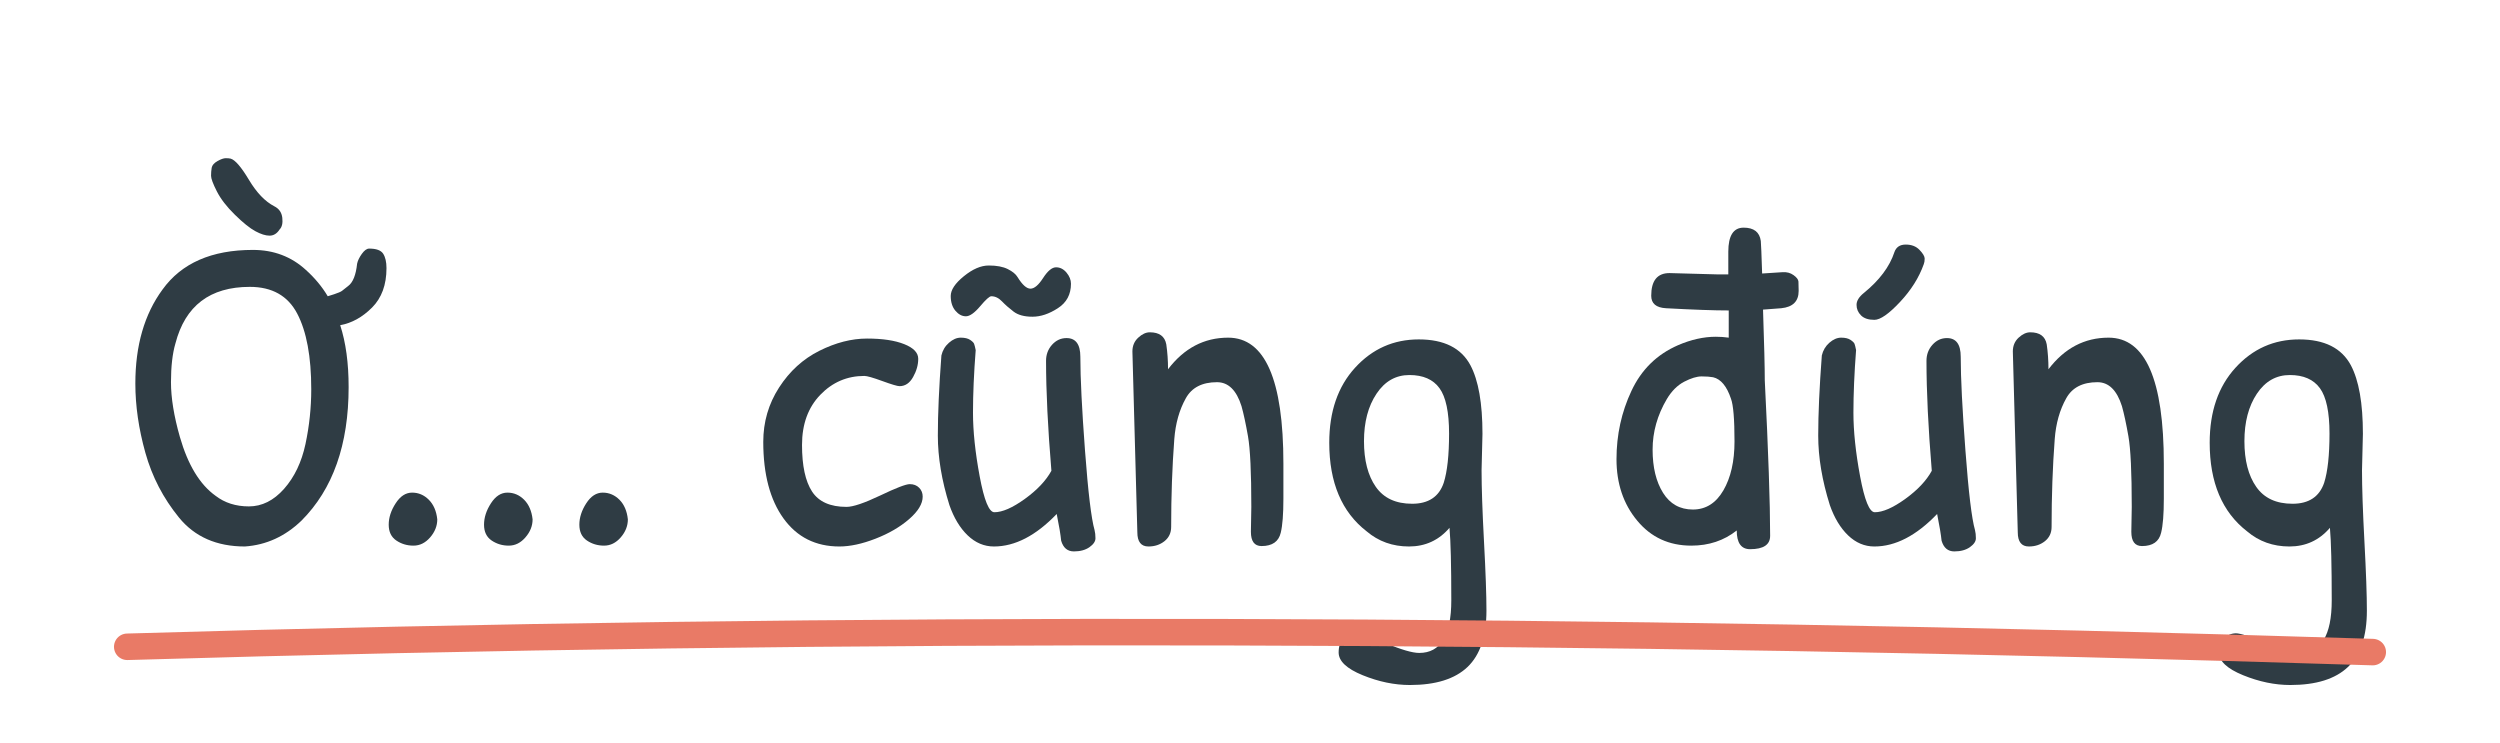
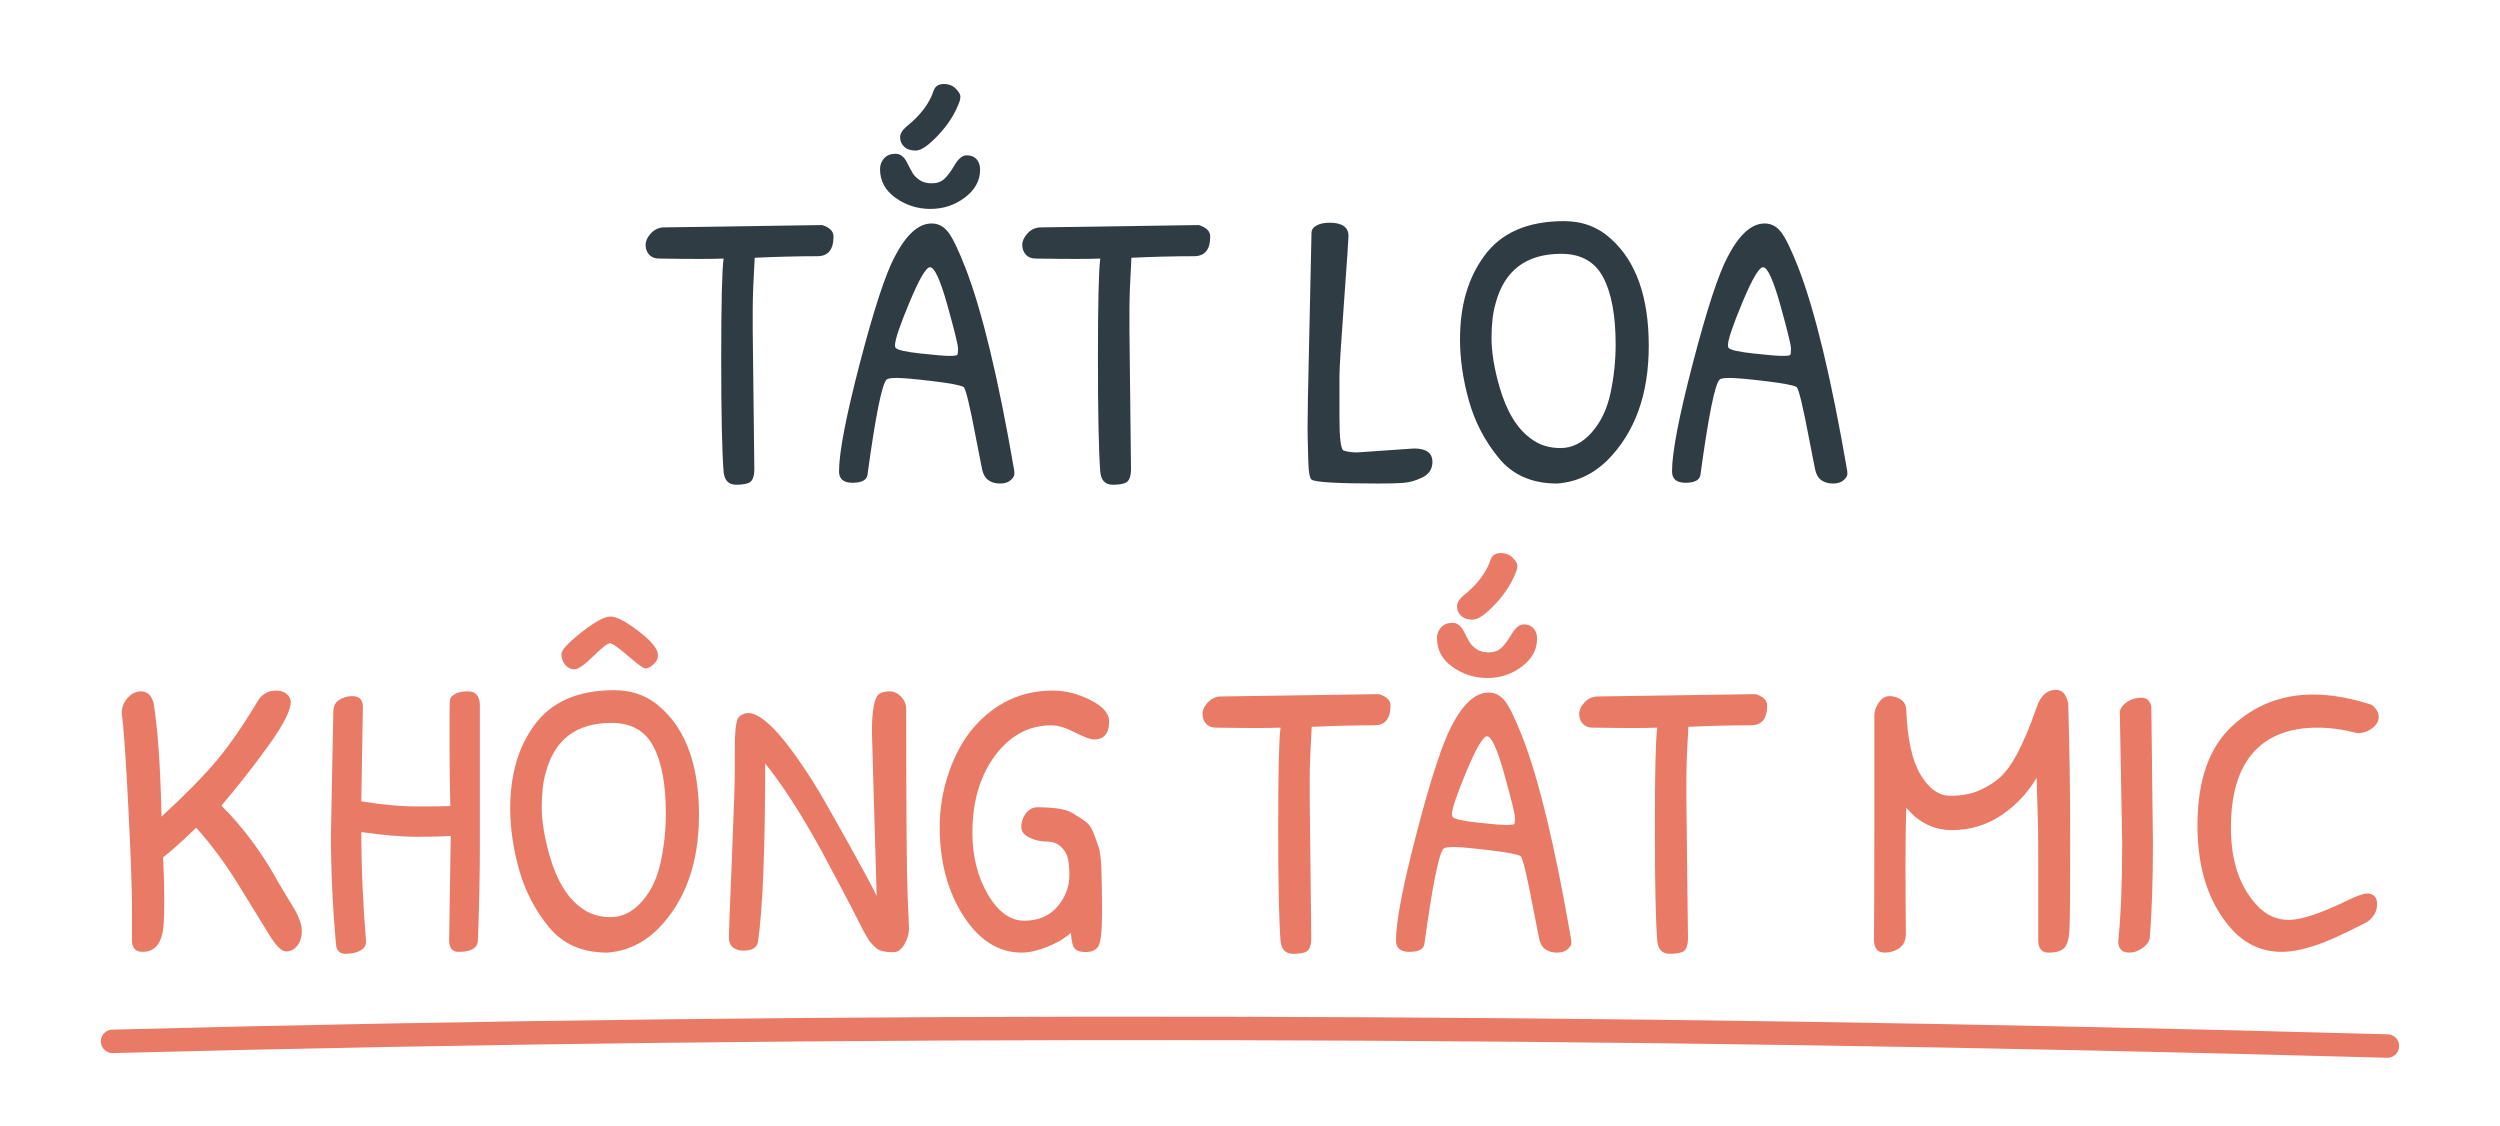
- <svg xmlns="http://www.w3.org/2000/svg" viewBox="0 0 471.56 140" role="img" aria-label="Ờ... cũng đúng">
-   <path d="M43.5 29.92Q44.76 30.26 46.95 33.91Q49.13 37.56 51.74 38.91Q53.08 39.58 53.25 41.09Q53.42 42.6 52.74 43.28Q51.99 44.45 50.85 44.45Q49.72 44.45 48.17 43.61Q46.61 42.77 44.3 40.5Q41.99 38.24 40.9 36.09Q39.81 33.95 39.81 33.15Q39.81 32.36 39.93 31.64Q40.06 30.93 41.03 30.38Q41.99 29.84 42.58 29.84Q43.17 29.84 43.5 29.92ZM72.9 50.58Q72.9 55.29 70.17 58.02Q67.44 60.75 64.17 61.34Q65.76 66.21 65.76 73.01Q65.76 89.31 56.86 98.21Q52.24 102.66 46.19 103.08Q38.21 103.08 33.76 97.62Q29.31 92.16 27.42 85.4Q25.53 78.64 25.53 72.34Q25.53 61.59 30.65 54.62Q36.03 47.14 47.7 47.14Q53.58 47.14 57.7 50.92Q60.22 53.19 61.82 55.88Q61.9 55.88 63.03 55.5Q64.17 55.12 64.5 54.87Q64.84 54.62 65.68 53.94Q67.02 52.94 67.36 49.74Q67.53 48.9 68.24 47.9Q68.96 46.89 69.63 46.89Q71.64 46.89 72.27 47.85Q72.9 48.82 72.9 50.58ZM58.71 73.43Q58.71 64.19 56.06 59.15Q53.42 54.11 47.12 54.11Q35.86 54.11 33.09 64.78Q32.25 67.64 32.25 72.09Q32.25 76.54 33.93 82.42Q36.2 90.32 40.65 93.51Q43.25 95.52 46.95 95.52Q50.64 95.52 53.58 92.21Q56.52 88.89 57.62 83.76Q58.71 78.64 58.71 73.43Z" fill="#2F3C44" />
-   <path d="M82.48 97.96Q82.48 99.81 81.14 101.36Q79.79 102.92 77.99 102.92Q76.18 102.92 74.75 101.95Q73.32 100.98 73.32 98.97Q73.32 96.95 74.63 94.94Q75.93 92.92 77.73 92.92Q79.54 92.92 80.88 94.26Q82.23 95.61 82.48 97.96Z" fill="#2F3C44" />
-   <path d="M100.46 97.96Q100.46 99.81 99.11 101.36Q97.77 102.92 95.96 102.92Q94.16 102.92 92.73 101.95Q91.3 100.98 91.3 98.97Q91.3 96.95 92.6 94.94Q93.9 92.92 95.71 92.92Q97.52 92.92 98.86 94.26Q100.2 95.61 100.46 97.96Z" fill="#2F3C44" />
-   <path d="M118.43 97.96Q118.43 99.81 117.09 101.36Q115.74 102.92 113.94 102.92Q112.13 102.92 110.7 101.95Q109.28 100.98 109.28 98.97Q109.28 96.95 110.58 94.94Q111.88 92.92 113.69 92.92Q115.49 92.92 116.84 94.26Q118.18 95.61 118.43 97.96Z" fill="#2F3C44" />
-   <path d="M169.67 72.84Q169.08 72.84 166.44 71.88Q163.79 70.91 163.04 70.91Q158.16 70.91 154.72 74.48Q151.28 78.05 151.28 83.93Q151.28 89.81 153.17 92.71Q155.06 95.61 159.68 95.61Q161.52 95.61 166.02 93.47Q170.51 91.32 171.6 91.32Q172.7 91.32 173.37 92.0Q174.04 92.67 174.04 93.68Q174.04 95.69 171.48 97.92Q168.92 100.14 165.14 101.61Q161.36 103.08 158.33 103.08Q151.61 103.08 147.79 97.79Q143.97 92.5 143.97 83.34Q143.97 77.72 146.95 73.1Q149.93 68.48 154.55 66.17Q159.17 63.86 163.54 63.86Q167.91 63.86 170.55 64.91Q173.2 65.96 173.2 67.68Q173.2 69.4 172.23 71.12Q171.27 72.84 169.67 72.84Z" fill="#2F3C44" />
-   <path d="M191.93 52.26Q193.28 54.45 194.37 54.45Q195.46 54.45 196.76 52.43Q198.06 50.42 199.2 50.42Q200.33 50.42 201.17 51.42Q202.01 52.43 202.01 53.52Q202.01 56.55 199.53 58.14Q197.06 59.74 194.75 59.74Q192.44 59.74 191.18 58.77Q189.92 57.81 188.99 56.84Q188.07 55.88 186.98 55.88Q186.47 55.88 184.88 57.77Q183.28 59.66 182.19 59.66Q181.1 59.66 180.21 58.61Q179.33 57.56 179.33 55.83Q179.33 54.11 181.81 52.1Q184.29 50.08 186.51 50.08Q188.74 50.08 190.08 50.75Q191.43 51.42 191.93 52.26ZM184.04 66.04Q183.53 72.59 183.53 77.84Q183.53 83.09 184.79 89.85Q186.05 96.62 187.56 96.62Q189.83 96.62 193.32 94.1Q196.8 91.58 198.32 88.8Q197.31 76.71 197.31 68.06Q197.31 66.29 198.44 65.03Q199.58 63.77 201.17 63.77Q203.78 63.77 203.78 67.3Q203.78 73.26 204.66 85.02Q205.54 96.78 206.46 99.98Q206.63 100.65 206.63 101.53Q206.63 102.41 205.5 103.21Q204.36 104.01 202.56 104.01Q200.75 104.01 200.16 101.99Q200.0 100.31 199.32 96.95Q193.44 103.08 187.48 103.08Q184.71 103.08 182.52 100.98Q180.34 98.88 179.08 95.27Q176.9 88.3 176.9 82.17Q176.9 76.04 177.57 67.05Q177.9 65.62 179.0 64.65Q180.09 63.69 181.22 63.69Q182.36 63.69 182.99 64.11Q183.62 64.53 183.74 64.86Q183.87 65.2 184.04 66.04Z" fill="#2F3C44" />
-   <path d="M214.53 100.4 213.6 66.29Q213.6 64.7 214.7 63.69Q215.79 62.68 216.88 62.68Q219.57 62.68 219.99 64.95Q220.32 67.22 220.32 69.65Q224.86 63.69 231.66 63.69Q242.08 63.69 242.08 87.46Q242.08 89.64 242.08 94.05Q242.08 98.46 241.58 100.48Q240.99 103.0 237.96 103.0Q235.95 103.0 235.95 100.31L236.03 95.61Q236.03 85.86 235.4 82.29Q234.77 78.72 234.18 76.62Q232.76 72.09 229.56 72.09Q225.36 72.09 223.68 75.11Q221.84 78.39 221.5 82.84Q220.91 90.65 220.91 99.39Q220.91 101.07 219.65 102.08Q218.39 103.08 216.63 103.08Q214.53 103.08 214.53 100.4Z" fill="#2F3C44" />
-   <path d="M273.41 99.56Q270.39 103.08 265.77 103.08Q261.15 103.08 257.79 100.23Q250.73 94.77 250.73 83.51Q250.73 74.69 255.6 69.36Q260.48 64.02 267.62 64.02Q274.76 64.02 277.36 68.9Q279.63 73.18 279.63 81.83L279.46 88.72Q279.46 93.59 279.92 102.2Q280.38 110.81 280.38 115.18Q280.38 122.4 276.81 125.81Q273.24 129.21 265.94 129.21Q261.57 129.21 257.03 127.36Q252.5 125.51 252.5 123.08Q252.5 121.31 253.46 120.39Q254.43 119.46 255.69 119.46Q256.95 119.46 261.36 121.31Q265.77 123.16 267.7 123.16Q273.75 123.16 273.75 113.25Q273.75 103.34 273.41 99.56ZM272.32 91.07Q273.33 87.88 273.33 81.79Q273.33 75.7 271.52 73.22Q269.72 70.74 265.85 70.74Q261.99 70.74 259.64 74.27Q257.28 77.8 257.28 83.22Q257.28 88.64 259.51 91.83Q261.74 95.02 266.36 95.02Q270.98 95.02 272.32 91.07Z" fill="#2F3C44" />
-   <path d="M314.91 51.51 324.06 51.76Q325.07 51.76 326.0 51.76V47.48Q326.0 42.94 328.89 42.94Q331.79 42.94 332.13 45.46Q332.21 46.22 332.38 51.59L336.24 51.34Q337.42 51.26 338.3 51.89Q339.18 52.52 339.23 53.1Q339.27 53.69 339.27 54.87Q339.27 57.81 335.99 58.14L332.55 58.4Q332.88 68.14 332.88 71.75Q333.89 91.91 333.89 101.07Q333.89 103.59 330.11 103.59Q327.59 103.59 327.59 100.06Q323.98 102.92 319.02 102.92Q312.72 102.92 308.82 98.21Q304.91 93.51 304.91 86.62Q304.91 79.73 307.73 73.73Q310.54 67.72 316.5 65.12Q320.2 63.52 323.64 63.52Q324.9 63.52 326.08 63.69V58.56Q321.96 58.56 314.24 58.14Q311.46 57.98 311.46 55.79Q311.46 51.51 314.91 51.51ZM327.17 83.26Q327.17 76.96 326.5 75.2Q325.32 71.67 323.14 71.16Q322.3 71.0 320.96 71.0Q319.61 71.0 317.68 72.0Q315.75 73.01 314.4 75.28Q311.72 79.82 311.72 84.81Q311.72 89.81 313.69 92.96Q315.66 96.11 319.32 96.11Q322.97 96.11 325.07 92.5Q327.17 88.89 327.17 83.26Z" fill="#2F3C44" />
-   <path d="M357.33 47.56Q357.83 46.13 359.47 46.13Q361.11 46.13 362.07 47.14Q363.04 48.15 363.04 48.78Q363.04 49.41 362.87 49.83Q361.53 53.61 358.38 56.97Q355.23 60.33 353.55 60.33Q351.87 60.33 351.03 59.49Q350.19 58.65 350.19 57.51Q350.19 56.38 351.53 55.29Q355.98 51.68 357.33 47.56ZM350.1 66.04Q349.6 72.59 349.6 77.84Q349.6 83.09 350.86 89.85Q352.12 96.62 353.63 96.62Q355.9 96.62 359.39 94.1Q362.87 91.58 364.38 88.8Q363.38 76.71 363.38 68.06Q363.38 66.29 364.51 65.03Q365.64 63.77 367.24 63.77Q369.84 63.77 369.84 67.3Q369.84 73.26 370.73 85.02Q371.61 96.78 372.53 99.98Q372.7 100.65 372.7 101.53Q372.7 102.41 371.57 103.21Q370.43 104.01 368.63 104.01Q366.82 104.01 366.23 101.99Q366.06 100.31 365.39 96.95Q359.51 103.08 353.55 103.08Q350.78 103.08 348.59 100.98Q346.41 98.88 345.15 95.27Q342.96 88.3 342.96 82.17Q342.96 76.04 343.64 67.05Q343.97 65.62 345.06 64.65Q346.16 63.69 347.29 63.69Q348.42 63.69 349.05 64.11Q349.68 64.53 349.81 64.86Q349.94 65.2 350.1 66.04Z" fill="#2F3C44" />
-   <path d="M380.6 100.4 379.67 66.29Q379.67 64.7 380.76 63.69Q381.86 62.68 382.95 62.68Q385.64 62.68 386.06 64.95Q386.39 67.22 386.39 69.65Q390.93 63.69 397.73 63.69Q408.15 63.69 408.15 87.46Q408.15 89.64 408.15 94.05Q408.15 98.46 407.64 100.48Q407.06 103.0 404.03 103.0Q402.02 103.0 402.02 100.31L402.1 95.61Q402.1 85.86 401.47 82.29Q400.84 78.72 400.25 76.62Q398.82 72.09 395.63 72.09Q391.43 72.09 389.75 75.11Q387.9 78.39 387.57 82.84Q386.98 90.65 386.98 99.39Q386.98 101.07 385.72 102.08Q384.46 103.08 382.7 103.08Q380.6 103.08 380.6 100.4Z" fill="#2F3C44" />
-   <path d="M439.48 99.56Q436.46 103.08 431.84 103.08Q427.22 103.08 423.86 100.23Q416.8 94.77 416.8 83.51Q416.8 74.69 421.67 69.36Q426.54 64.02 433.68 64.02Q440.82 64.02 443.43 68.9Q445.7 73.18 445.7 81.83L445.53 88.72Q445.53 93.59 445.99 102.2Q446.45 110.81 446.45 115.18Q446.45 122.4 442.88 125.81Q439.31 129.21 432.0 129.21Q427.64 129.21 423.1 127.36Q418.56 125.51 418.56 123.08Q418.56 121.31 419.53 120.39Q420.5 119.46 421.76 119.46Q423.02 119.46 427.43 121.31Q431.84 123.16 433.77 123.16Q439.82 123.16 439.82 113.25Q439.82 103.34 439.48 99.56ZM438.39 91.07Q439.4 87.88 439.4 81.79Q439.4 75.7 437.59 73.22Q435.78 70.74 431.92 70.74Q428.06 70.74 425.7 74.27Q423.35 77.8 423.35 83.22Q423.35 88.64 425.58 91.83Q427.8 95.02 432.42 95.02Q437.04 95.02 438.39 91.07Z" fill="#2F3C44" />
-   <path d="M24 122 Q226.35 116 447.56 123" fill="none" stroke="#E97A66" stroke-width="5" stroke-linecap="round" />
+ <svg xmlns="http://www.w3.org/2000/svg" viewBox="0 0 532.96 240" role="img" aria-label="TẮT LOA KHÔNG TẮT MIC">
+   <path d="M141.24 48.48 175.26 47.98Q177.69 48.74 177.69 50.42Q177.69 54.62 174.25 54.62Q167.95 54.62 160.89 54.95Q160.47 62.18 160.47 65.83Q160.47 69.48 160.47 70.49L160.81 99.98Q160.81 102.58 159.47 103.0Q158.46 103.34 156.95 103.34Q154.51 103.34 154.26 100.56Q153.75 94.1 153.75 76.41Q153.75 58.73 154.26 55.12Q152.49 55.2 149.05 55.2Q145.61 55.2 140.48 55.12Q139.14 55.12 138.38 54.28Q137.63 53.44 137.63 52.22Q137.63 51.0 138.68 49.83Q139.73 48.65 141.24 48.48Z" fill="#2F3C44" />
+   <path d="M199.03 19.34Q199.53 17.91 201.17 17.91Q202.81 17.91 203.78 18.92Q204.74 19.92 204.74 20.55Q204.74 21.18 204.57 21.6Q203.23 25.38 200.08 28.74Q196.93 32.1 195.25 32.1Q193.57 32.1 192.73 31.26Q191.89 30.42 191.89 29.29Q191.89 28.16 193.15 27.06Q197.69 23.45 199.03 19.34ZM208.94 36.14Q208.94 39.66 205.71 42.1Q202.47 44.54 198.36 44.54Q194.24 44.54 190.92 42.18Q187.61 39.83 187.61 36.05Q187.61 34.71 188.49 33.74Q189.37 32.78 190.88 32.78Q192.39 32.78 193.28 34.5Q194.16 36.22 194.58 36.93Q195.0 37.65 196.01 38.36Q197.01 39.08 198.65 39.08Q200.29 39.08 201.3 38.15Q202.31 37.23 203.52 35.17Q204.74 33.11 206.09 33.11Q207.43 33.11 208.19 33.95Q208.94 34.79 208.94 36.14ZM198.61 47.64Q200.71 47.64 202.14 49.49Q203.57 51.34 205.83 57.14Q211.13 70.83 216.17 100.06Q216.25 100.4 216.25 101.03Q216.25 101.66 215.45 102.37Q214.65 103.08 213.18 103.08Q211.71 103.08 210.71 102.37Q209.7 101.66 209.36 100.02Q209.03 98.38 208.1 93.59Q206.09 82.92 205.41 82.5Q204.41 81.92 198.74 81.24Q193.07 80.57 191.22 80.57Q189.37 80.57 189.03 80.91Q187.52 82.25 184.92 101.32Q184.58 102.92 181.73 102.92Q178.87 102.92 178.87 100.48Q178.87 94.43 183.32 77.38Q187.77 60.33 190.71 54.78Q194.41 47.64 198.61 47.64ZM198.27 56.97Q197.01 56.97 193.91 64.4Q190.8 71.84 190.8 73.6Q190.8 74.02 190.97 74.19Q191.64 74.86 196.26 75.36Q200.88 75.87 202.39 75.87Q203.9 75.87 204.07 75.66Q204.24 75.45 204.24 74.31Q204.24 73.18 201.97 65.07Q199.7 56.97 198.27 56.97Z" fill="#2F3C44" />
+   <path d="M221.54 48.48 255.56 47.98Q258.0 48.74 258.0 50.42Q258.0 54.62 254.55 54.62Q248.25 54.62 241.2 54.95Q240.78 62.18 240.78 65.83Q240.78 69.48 240.78 70.49L241.11 99.98Q241.11 102.58 239.77 103.0Q238.76 103.34 237.25 103.34Q234.81 103.34 234.56 100.56Q234.06 94.1 234.06 76.41Q234.06 58.73 234.56 55.12Q232.8 55.2 229.35 55.2Q225.91 55.2 220.79 55.12Q219.44 55.12 218.69 54.28Q217.93 53.44 217.93 52.22Q217.93 51.0 218.98 49.83Q220.03 48.65 221.54 48.48Z" fill="#2F3C44" />
+   <path d="M278.75 91.32 278.83 84.77 279.59 49.66Q279.59 48.65 280.68 48.06Q281.77 47.48 283.45 47.48Q287.48 47.48 287.48 50.33Q287.48 51.26 286.52 64.44Q285.55 77.63 285.55 80.24Q285.55 80.24 285.55 89.14Q285.55 95.44 286.39 96.03Q287.65 96.45 289.33 96.45L301.43 95.61Q305.37 95.61 305.37 98.46Q305.37 100.73 303.23 101.78Q301.09 102.83 298.99 102.96Q296.89 103.08 293.87 103.08Q280.68 103.08 279.59 102.24Q279.0 101.74 278.91 98.42Q278.83 95.1 278.79 93.76Q278.75 92.42 278.75 91.32Z" fill="#2F3C44" />
+   <path d="M333.43 47.14Q339.31 47.14 343.43 50.92Q351.49 58.14 351.49 73.73Q351.49 89.31 342.59 98.21Q337.97 102.66 331.92 103.08Q323.94 103.08 319.49 97.62Q315.03 92.16 313.14 85.4Q311.25 78.64 311.25 72.34Q311.25 61.59 316.38 54.62Q321.75 47.14 333.43 47.14ZM332.84 54.11Q321.59 54.11 318.81 64.78Q317.97 67.64 317.97 72.09Q317.97 76.54 319.65 82.42Q321.92 90.32 326.37 93.51Q328.98 95.52 332.67 95.52Q336.37 95.52 339.31 92.21Q342.25 88.89 343.34 83.76Q344.43 78.64 344.43 73.43Q344.43 64.19 341.79 59.15Q339.14 54.11 332.84 54.11Z" fill="#2F3C44" />
+   <path d="M376.19 47.64Q378.29 47.64 379.71 49.49Q381.14 51.34 383.41 57.14Q388.7 70.83 393.74 100.06Q393.83 100.4 393.83 101.03Q393.83 101.66 393.03 102.37Q392.23 103.08 390.76 103.08Q389.29 103.08 388.28 102.37Q387.27 101.66 386.94 100.02Q386.6 98.38 385.68 93.59Q383.66 82.92 382.99 82.5Q381.98 81.92 376.31 81.24Q370.64 80.57 368.79 80.57Q366.95 80.57 366.61 80.91Q365.1 82.25 362.49 101.32Q362.16 102.92 359.3 102.92Q356.45 102.92 356.45 100.48Q356.45 94.43 360.9 77.38Q365.35 60.33 368.29 54.78Q371.99 47.64 376.19 47.64ZM375.85 56.97Q374.59 56.97 371.48 64.4Q368.37 71.84 368.37 73.6Q368.37 74.02 368.54 74.19Q369.21 74.86 373.83 75.36Q378.45 75.87 379.97 75.87Q381.48 75.87 381.65 75.66Q381.81 75.45 381.81 74.31Q381.81 73.18 379.55 65.07Q377.28 56.97 375.85 56.97Z" fill="#2F3C44" />
+   <path d="M28.13 193.42Q28.13 186.96 27.33 171.54Q26.54 156.13 25.95 152.01Q25.95 150.16 27.21 148.78Q28.47 147.39 30.06 147.39Q32.08 147.39 32.75 149.91Q34.1 158.31 34.43 174.1Q41.99 167.13 46.15 162.18Q50.31 157.22 54.93 149.49Q56.27 147.22 58.88 147.22Q60.22 147.22 61.1 147.94Q61.98 148.65 61.98 149.66Q61.98 152.35 57.24 158.94Q52.49 165.54 47.2 171.75Q54.26 178.81 59.3 188.05Q59.97 189.22 61.06 190.99Q62.15 192.75 62.74 193.76Q64.34 196.53 64.34 198.46Q64.34 200.4 63.37 201.61Q62.4 202.83 60.98 202.83Q59.55 202.83 57.28 199.09Q55.01 195.36 50.77 188.51Q46.53 181.66 41.82 176.46Q37.12 180.99 34.77 182.76Q35.02 188.13 35.02 191.7Q35.02 195.27 34.85 197.46Q34.35 202.92 30.4 202.92Q27.96 202.92 28.13 199.98Z" fill="#E97A66" />
+   <path d="M77.02 170.83Q83.57 171.92 89.03 171.92Q94.49 171.92 96.0 171.84Q95.84 165.45 95.84 159.57Q95.84 153.69 95.84 151.59Q95.84 149.49 96.0 148.95Q96.17 148.4 97.1 147.9Q98.02 147.39 99.78 147.39Q102.3 147.39 102.3 150.42V180.15Q102.3 189.39 101.88 200.48Q101.8 202.92 97.77 202.92Q95.75 202.92 95.75 200.48L96.09 178.22Q93.4 178.39 88.74 178.39Q84.08 178.39 77.02 177.38Q77.02 188.47 78.03 200.56Q78.11 201.91 76.85 202.62Q75.59 203.34 73.7 203.34Q71.81 203.34 71.64 201.4Q70.55 189.48 70.55 177.88L71.06 151.68Q71.06 150.0 72.32 149.2Q73.58 148.4 75.0 148.4Q77.36 148.4 77.36 150.67Z" fill="#E97A66" />
+   <path d="M140.27 139.66Q140.27 140.84 139.26 141.68Q138.26 142.52 137.63 142.52Q137.0 142.52 133.89 139.83Q130.78 137.14 130.02 137.14Q129.27 137.14 126.45 139.92Q123.64 142.69 122.46 142.69Q121.29 142.69 120.49 141.72Q119.69 140.76 119.69 139.45Q119.69 138.15 123.98 134.79Q128.26 131.43 130.15 131.43Q132.04 131.43 136.16 134.58Q140.27 137.73 140.27 139.66ZM130.95 147.14Q136.83 147.14 140.94 150.92Q149.01 158.14 149.01 173.73Q149.01 189.31 140.1 198.21Q135.48 202.66 129.44 203.08Q121.46 203.08 117.0 197.62Q112.55 192.16 110.66 185.4Q108.77 178.64 108.77 172.34Q108.77 161.59 113.9 154.62Q119.27 147.14 130.95 147.14ZM130.36 154.11Q119.1 154.11 116.33 164.78Q115.49 167.64 115.49 172.09Q115.49 176.54 117.17 182.42Q119.44 190.32 123.89 193.51Q126.5 195.52 130.19 195.52Q133.89 195.52 136.83 192.21Q139.77 188.89 140.86 183.76Q141.95 178.64 141.95 173.43Q141.95 164.19 139.31 159.15Q136.66 154.11 130.36 154.11Z" fill="#E97A66" />
+   <path d="M193.19 151.17Q193.19 184.02 193.49 190.86Q193.78 197.71 193.78 197.88Q193.78 199.72 192.77 201.36Q191.76 203.0 190.55 203.0Q189.33 203.0 188.7 202.87Q188.07 202.75 187.56 202.58Q187.06 202.41 186.56 201.91L185.72 201.07Q185.38 200.73 184.83 199.77Q184.29 198.8 183.95 198.21Q183.62 197.62 182.9 196.15Q182.19 194.68 179.79 190.15Q177.4 185.61 175.47 182.0Q168.83 169.82 163.12 162.76Q163.12 190.06 161.61 200.65Q161.36 202.66 158.5 202.66Q157.16 202.66 156.27 201.99Q155.39 201.32 155.39 199.81Q155.39 198.3 156.02 183.18Q156.65 168.06 156.65 164.32Q156.65 160.58 156.65 159.57Q156.65 153.52 157.58 152.77Q158.5 152.01 159.51 152.01Q164.13 152.01 173.62 167.13Q175.47 170.07 180.68 179.44Q185.88 188.8 186.89 190.99L185.88 156.13Q185.88 148.9 187.48 147.9Q188.32 147.39 189.66 147.39Q191.01 147.39 192.1 148.53Q193.19 149.66 193.19 151.17Z" fill="#E97A66" />
+   <path d="M224.44 147.22Q228.47 147.22 232.46 149.24Q236.45 151.26 236.45 153.78Q236.45 157.64 233.26 157.64Q232.08 157.64 229.14 156.13Q226.2 154.62 224.19 154.62Q216.96 154.62 212.13 161.08Q207.3 167.55 207.3 177.55Q207.3 185.02 210.58 190.65Q213.86 196.28 218.35 196.28Q222.84 196.28 225.41 193.3Q227.97 190.32 227.97 186.54Q227.97 184.44 227.67 183.05Q227.38 181.66 226.2 180.53Q225.03 179.4 223.1 179.4Q221.16 179.4 219.44 178.56Q217.72 177.72 217.72 176.29Q217.72 174.86 218.56 173.6Q219.4 172.34 220.83 172.09Q226.54 172.09 228.51 173.26Q230.49 174.44 231.5 175.2Q232.5 175.95 233.18 177.72Q233.85 179.48 234.23 180.66Q234.6 181.83 234.77 184.44Q234.94 188.8 234.94 194.64Q234.94 200.48 234.1 201.82Q233.34 202.92 231.58 202.96Q229.82 203.0 229.14 202.24Q228.47 201.49 228.3 198.88Q226.29 200.65 223.22 201.87Q220.16 203.08 217.8 203.08Q210.41 203.08 205.37 195.23Q200.33 187.38 200.33 176.29Q200.33 170.41 202.26 164.74Q204.2 159.07 207.47 155.2Q214.36 147.22 224.44 147.22Z" fill="#E97A66" />
+   <path d="M259.97 148.48 293.99 147.98Q296.43 148.74 296.43 150.42Q296.43 154.62 292.98 154.62Q286.68 154.62 279.63 154.95Q279.21 162.18 279.21 165.83Q279.21 169.48 279.21 170.49L279.54 199.98Q279.54 202.58 278.2 203.0Q277.19 203.34 275.68 203.34Q273.24 203.34 272.99 200.56Q272.49 194.1 272.49 176.41Q272.49 158.73 272.99 155.12Q271.23 155.2 267.78 155.2Q264.34 155.2 259.22 155.12Q257.87 155.12 257.12 154.28Q256.36 153.44 256.36 152.22Q256.36 151.0 257.41 149.83Q258.46 148.65 259.97 148.48Z" fill="#E97A66" />
+   <path d="M317.76 119.34Q318.27 117.91 319.91 117.91Q321.54 117.91 322.51 118.92Q323.48 119.92 323.48 120.55Q323.48 121.18 323.31 121.6Q321.96 125.38 318.81 128.74Q315.66 132.1 313.98 132.1Q312.3 132.1 311.46 131.26Q310.62 130.42 310.62 129.29Q310.62 128.16 311.88 127.06Q316.42 123.45 317.76 119.34ZM327.68 136.14Q327.68 139.66 324.44 142.1Q321.21 144.54 317.09 144.54Q312.98 144.54 309.66 142.18Q306.34 139.83 306.34 136.05Q306.34 134.71 307.22 133.74Q308.1 132.78 309.62 132.78Q311.13 132.78 312.01 134.5Q312.89 136.22 313.31 136.93Q313.73 137.65 314.74 138.36Q315.75 139.08 317.39 139.08Q319.02 139.08 320.03 138.15Q321.04 137.23 322.26 135.17Q323.48 133.11 324.82 133.11Q326.16 133.11 326.92 133.95Q327.68 134.79 327.68 136.14ZM317.34 147.64Q319.44 147.64 320.87 149.49Q322.3 151.34 324.57 157.14Q329.86 170.83 334.9 200.06Q334.98 200.4 334.98 201.03Q334.98 201.66 334.19 202.37Q333.39 203.08 331.92 203.08Q330.45 203.08 329.44 202.37Q328.43 201.66 328.1 200.02Q327.76 198.38 326.84 193.59Q324.82 182.92 324.15 182.5Q323.14 181.92 317.47 181.24Q311.8 180.57 309.95 180.57Q308.1 180.57 307.77 180.91Q306.26 182.25 303.65 201.32Q303.32 202.92 300.46 202.92Q297.6 202.92 297.6 200.48Q297.6 194.43 302.06 177.38Q306.51 160.33 309.45 154.78Q313.14 147.64 317.34 147.64ZM317.01 156.97Q315.75 156.97 312.64 164.4Q309.53 171.84 309.53 173.6Q309.53 174.02 309.7 174.19Q310.37 174.86 314.99 175.36Q319.61 175.87 321.12 175.87Q322.64 175.87 322.8 175.66Q322.97 175.45 322.97 174.31Q322.97 173.18 320.7 165.07Q318.44 156.97 317.01 156.97Z" fill="#E97A66" />
+   <path d="M340.28 148.48 374.3 147.98Q376.73 148.74 376.73 150.42Q376.73 154.62 373.29 154.62Q366.99 154.62 359.93 154.95Q359.51 162.18 359.51 165.83Q359.51 169.48 359.51 170.49L359.85 199.98Q359.85 202.58 358.5 203.0Q357.5 203.34 355.98 203.34Q353.55 203.34 353.3 200.56Q352.79 194.1 352.79 176.41Q352.79 158.73 353.3 155.12Q351.53 155.2 348.09 155.2Q344.64 155.2 339.52 155.12Q338.18 155.12 337.42 154.28Q336.66 153.44 336.66 152.22Q336.66 151.0 337.71 149.83Q338.76 148.65 340.28 148.48Z" fill="#E97A66" />
+   <path d="M438.3 147.06Q440.32 147.06 440.91 150.0Q441.33 163.69 441.33 179.86Q441.33 196.03 441.16 198.55Q440.99 201.07 440.07 202.08Q439.14 203.08 436.71 203.08Q434.52 203.08 434.52 200.4V181.41Q434.52 176.79 434.36 171.92Q434.19 167.05 434.19 165.79Q431.33 170.66 426.63 173.81Q421.92 176.96 416.13 176.96Q410.33 176.96 406.38 172.17Q406.22 177.3 406.22 184.31Q406.22 191.32 406.3 199.05Q406.3 201.15 404.91 202.12Q403.53 203.08 401.76 203.08Q399.5 203.08 399.5 200.31Q399.58 192.75 399.58 176.37V152.52Q399.58 151.09 400.55 149.74Q401.51 148.4 402.81 148.4Q404.12 148.4 405.21 149.11Q406.3 149.83 406.38 151.26Q406.72 160.58 409.41 165.12Q412.1 169.65 415.79 169.65Q419.49 169.65 422.13 168.43Q424.78 167.22 426.5 165.62Q428.22 164.02 429.82 161.08Q432.09 156.88 434.19 150.75Q435.45 147.06 438.3 147.06Z" fill="#E97A66" />
+   <path d="M458.63 150.67Q458.72 160.41 458.97 179.82Q458.97 191.66 458.3 199.89Q458.13 201.15 456.74 202.12Q455.36 203.08 453.93 203.08Q451.58 203.08 451.58 200.65Q452.42 192.25 452.42 179.82L451.91 151.59Q452.25 150.42 453.55 149.58Q454.85 148.74 456.53 148.74Q458.21 148.74 458.63 150.67Z" fill="#E97A66" />
+   <path d="M493.16 148.06Q498.78 148.06 505.59 150.25Q507.1 151.42 507.1 152.81Q507.1 154.2 505.71 155.25Q504.33 156.3 502.56 156.3Q498.03 155.12 494.08 155.12Q485.01 155.12 480.3 160.5Q475.6 165.87 475.6 176.46Q475.6 187.04 481.14 193.0Q484.0 196.11 487.95 196.11Q491.9 196.11 500.55 191.91Q503.57 190.48 504.58 190.48Q506.76 190.48 506.76 192.75Q506.76 195.02 504.66 196.53Q497.44 200.31 493.41 201.61Q489.38 202.92 486.44 202.92Q480.39 202.92 476.1 198.46Q468.46 190.23 468.46 175.99Q468.46 161.76 475.73 154.91Q482.99 148.06 493.16 148.06Z" fill="#E97A66" />
+   <path d="M24 222 Q255.82 216 508.96 223" fill="none" stroke="#E97A66" stroke-width="5" stroke-linecap="round" />
</svg>
